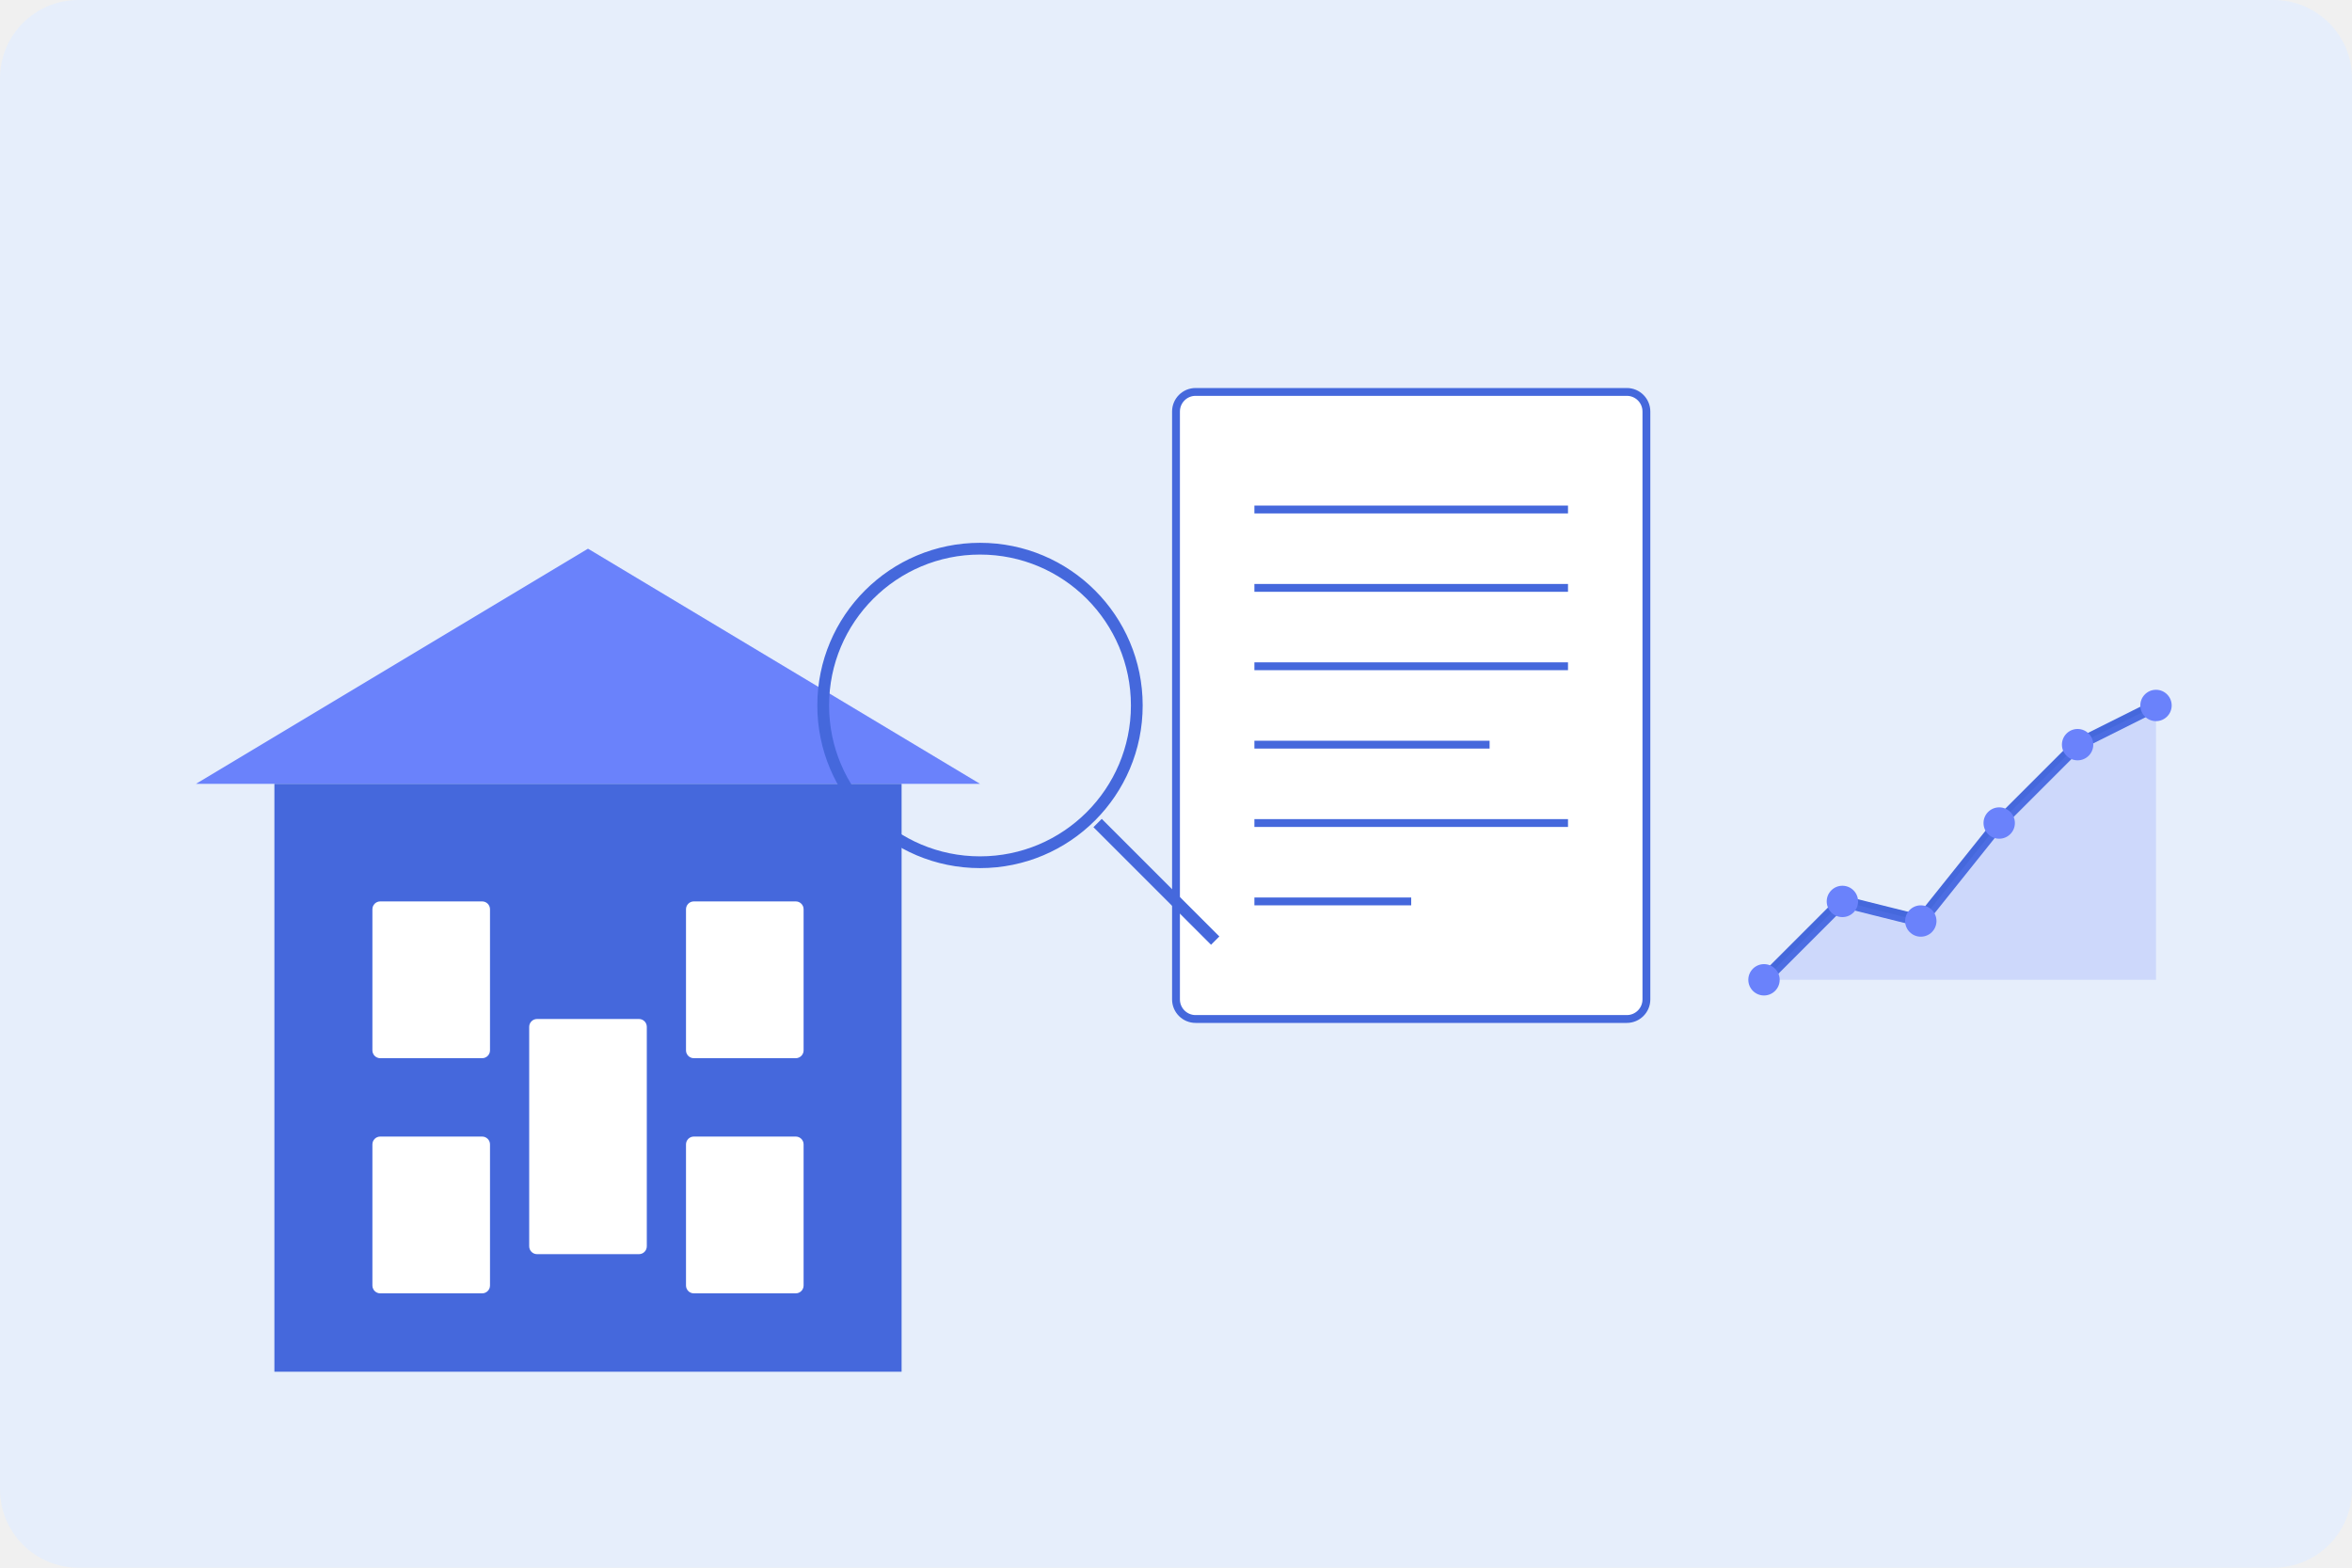
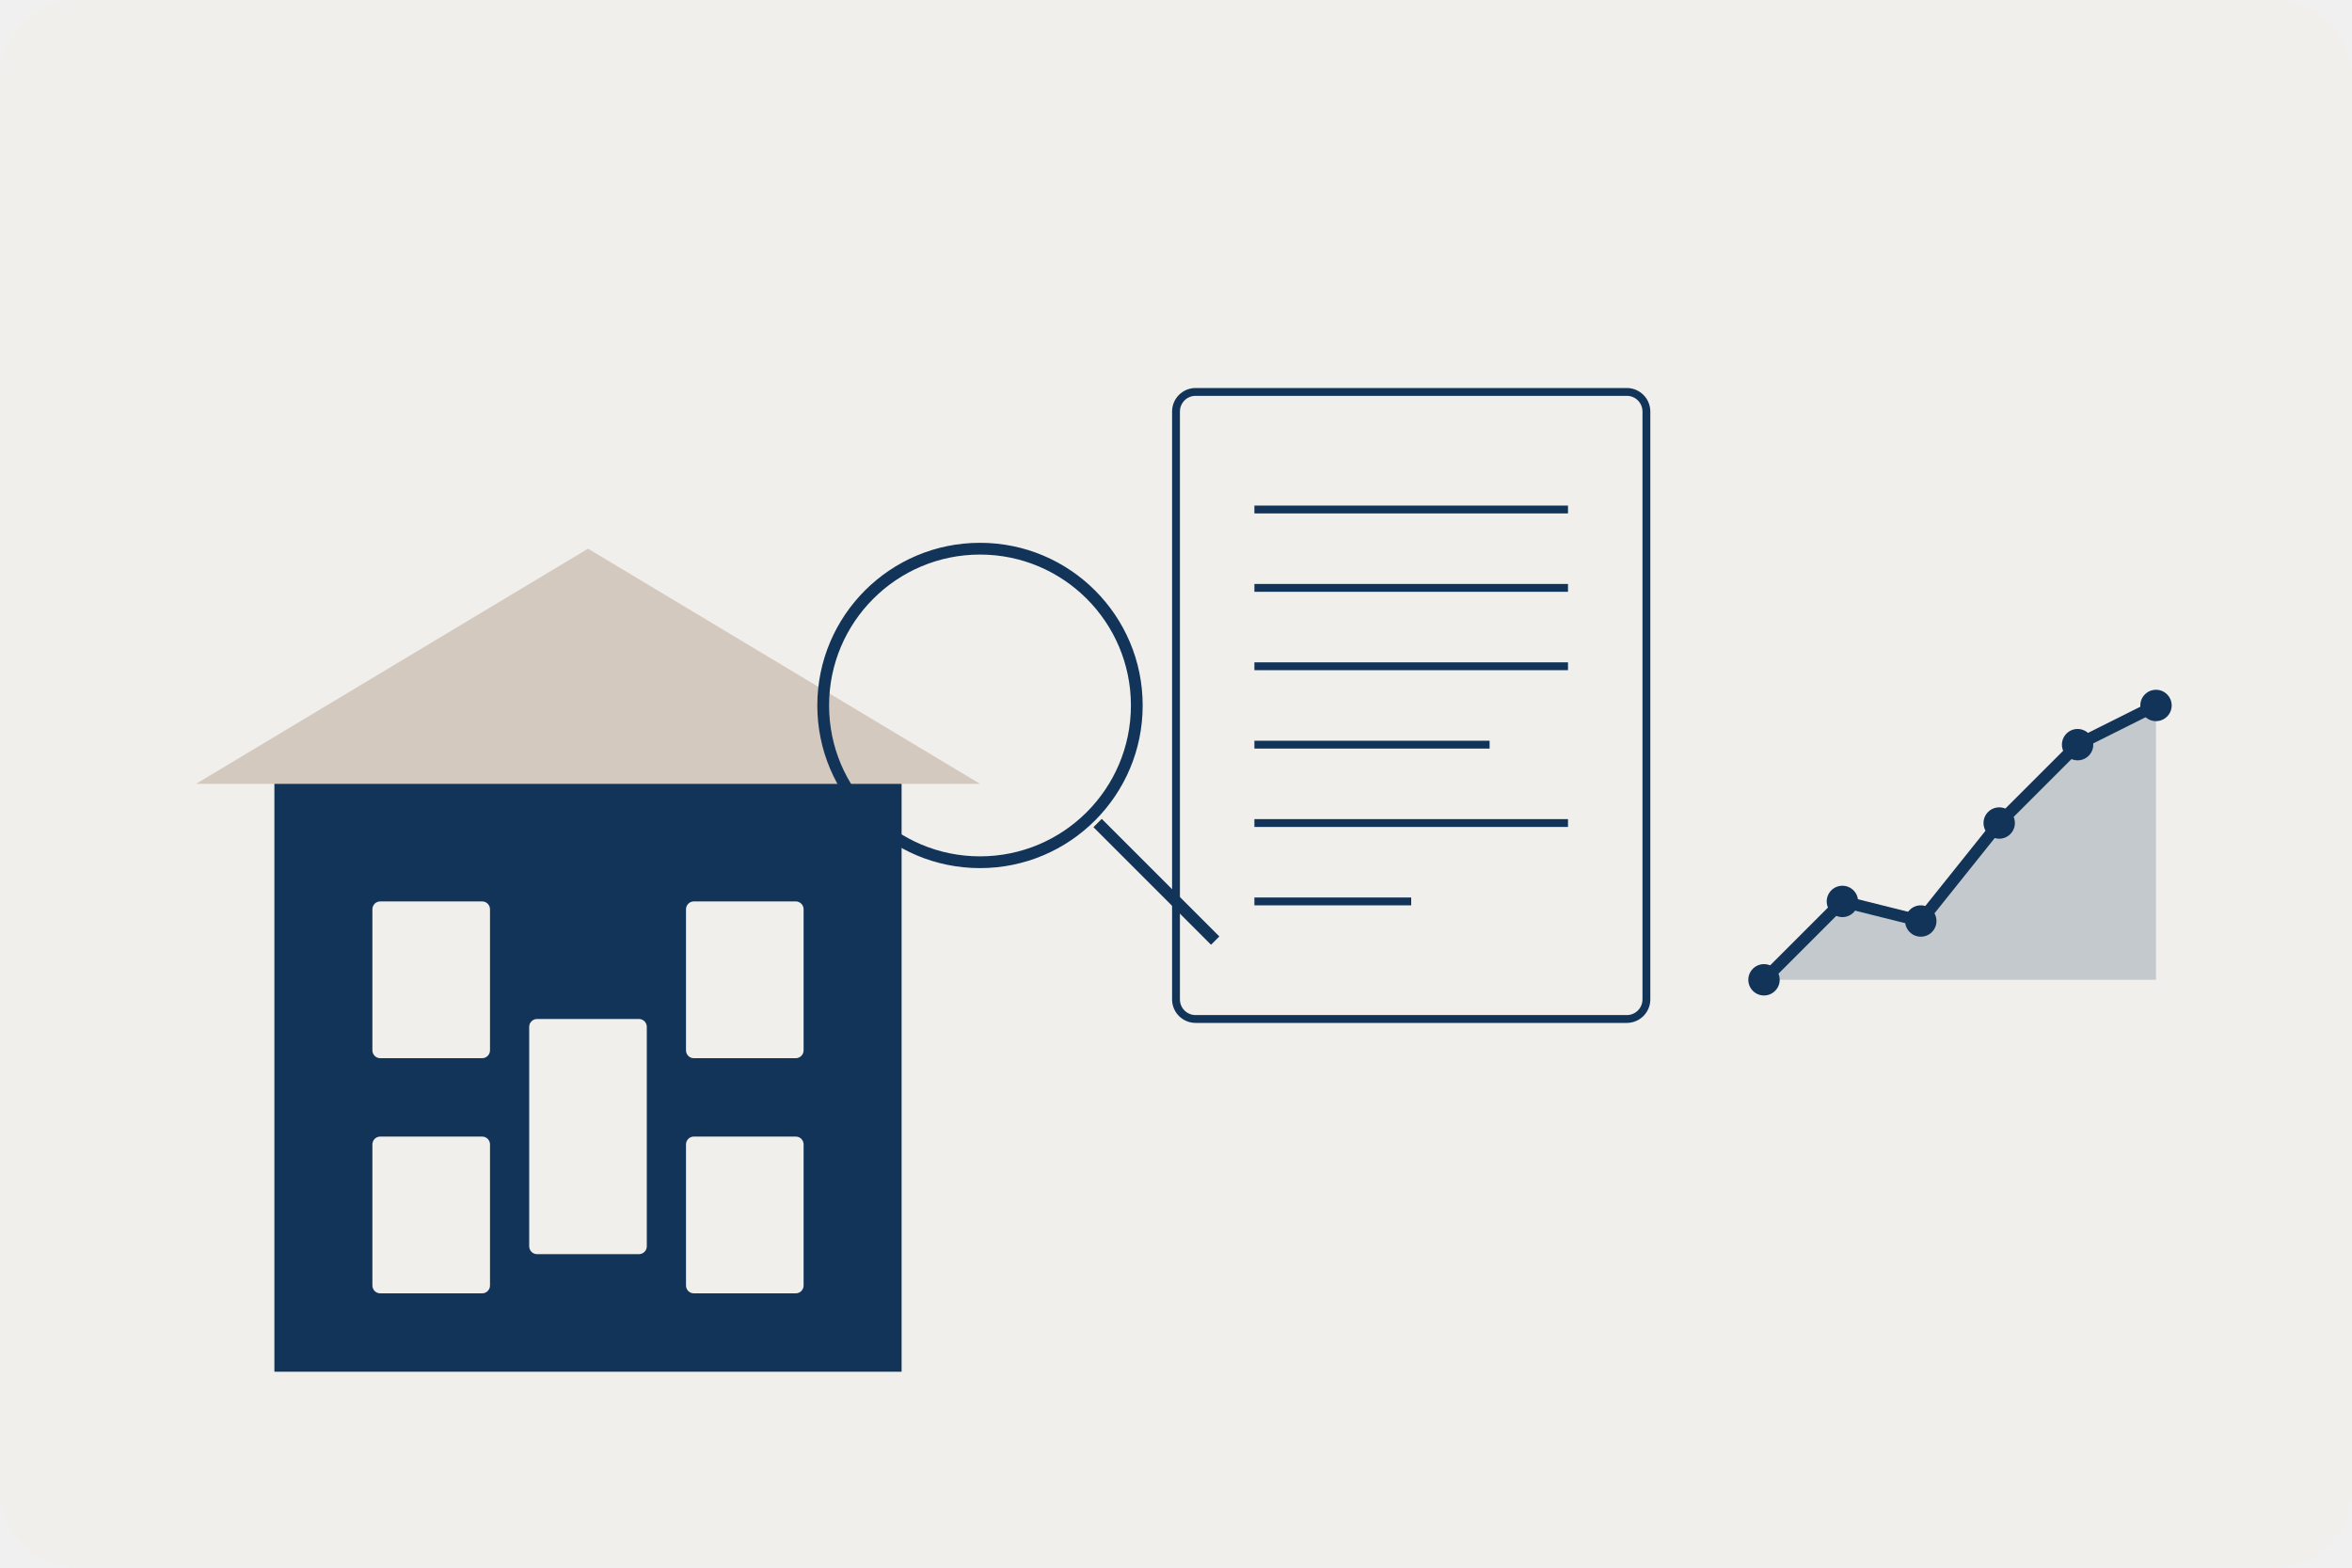
<svg xmlns="http://www.w3.org/2000/svg" width="600" height="400" viewBox="0 0 600 400">
  <style>
-     .building { fill: #4568dc; }
-     .window { fill: #ffffff; }
-     .roof { fill: #6a82fb; }
-     .background { fill: #e6eefb; }
-     .chart-line { stroke: #4568dc; stroke-width: 3; fill: none; }
-     .chart-dot { fill: #6a82fb; }
-     .chart-area { fill: rgba(106, 130, 251, 0.2); }
-     .document { fill: #ffffff; stroke: #4568dc; stroke-width: 2; }
-     .document-line { stroke: #4568dc; stroke-width: 2; }
-     .magnify { fill: none; stroke: #4568dc; stroke-width: 3; }
-     .magnify-handle { stroke: #4568dc; stroke-width: 3; }
+     .building { fill: #123458; }
+     .window { fill: #F1EFEC; }
+     .roof { fill: #D4C9BE; }
+     .background { fill: #F1EFEC; }
+     .chart-line { stroke: #123458; stroke-width: 3; fill: none; }
+     .chart-dot { fill: #123458; }
+     .chart-area { fill: rgba(18, 52, 88, 0.2); }
+     .document { fill: #F1EFEC; stroke: #123458; stroke-width: 2; }
+     .document-line { stroke: #123458; stroke-width: 2; }
+     .magnify { fill: none; stroke: #123458; stroke-width: 3; }
+     .magnify-handle { stroke: #123458; stroke-width: 3; }
  </style>
  <rect class="background" x="0" y="0" width="600" height="400" rx="20" />
  <g transform="translate(50, 120)">
    <path class="roof" d="M0,80 L100,20 L200,80 Z" />
    <rect class="building" x="20" y="80" width="160" height="150" />
    <rect class="window" x="45" y="110" width="30" height="40" rx="2" />
    <rect class="window" x="125" y="110" width="30" height="40" rx="2" />
    <rect class="window" x="45" y="170" width="30" height="40" rx="2" />
    <rect class="window" x="125" y="170" width="30" height="40" rx="2" />
    <rect class="window" x="85" y="140" width="30" height="60" rx="2" />
  </g>
  <g transform="translate(300, 100)">
    <rect class="document" x="0" y="0" width="120" height="160" rx="5" />
    <line class="document-line" x1="20" y1="30" x2="100" y2="30" />
    <line class="document-line" x1="20" y1="50" x2="100" y2="50" />
    <line class="document-line" x1="20" y1="70" x2="100" y2="70" />
    <line class="document-line" x1="20" y1="90" x2="80" y2="90" />
    <line class="document-line" x1="20" y1="110" x2="100" y2="110" />
    <line class="document-line" x1="20" y1="130" x2="60" y2="130" />
  </g>
  <g transform="translate(250, 180)">
    <circle class="magnify" cx="0" cy="0" r="40" />
    <line class="magnify-handle" x1="30" y1="30" x2="60" y2="60" />
  </g>
  <g transform="translate(450, 150)">
    <path class="chart-line" d="M0,100 L20,80 L40,85 L60,60 L80,40 L100,30" />
    <path class="chart-area" d="M0,100 L20,80 L40,85 L60,60 L80,40 L100,30 L100,100 Z" />
    <circle class="chart-dot" cx="0" cy="100" r="4" />
    <circle class="chart-dot" cx="20" cy="80" r="4" />
    <circle class="chart-dot" cx="40" cy="85" r="4" />
    <circle class="chart-dot" cx="60" cy="60" r="4" />
    <circle class="chart-dot" cx="80" cy="40" r="4" />
    <circle class="chart-dot" cx="100" cy="30" r="4" />
  </g>
</svg>
